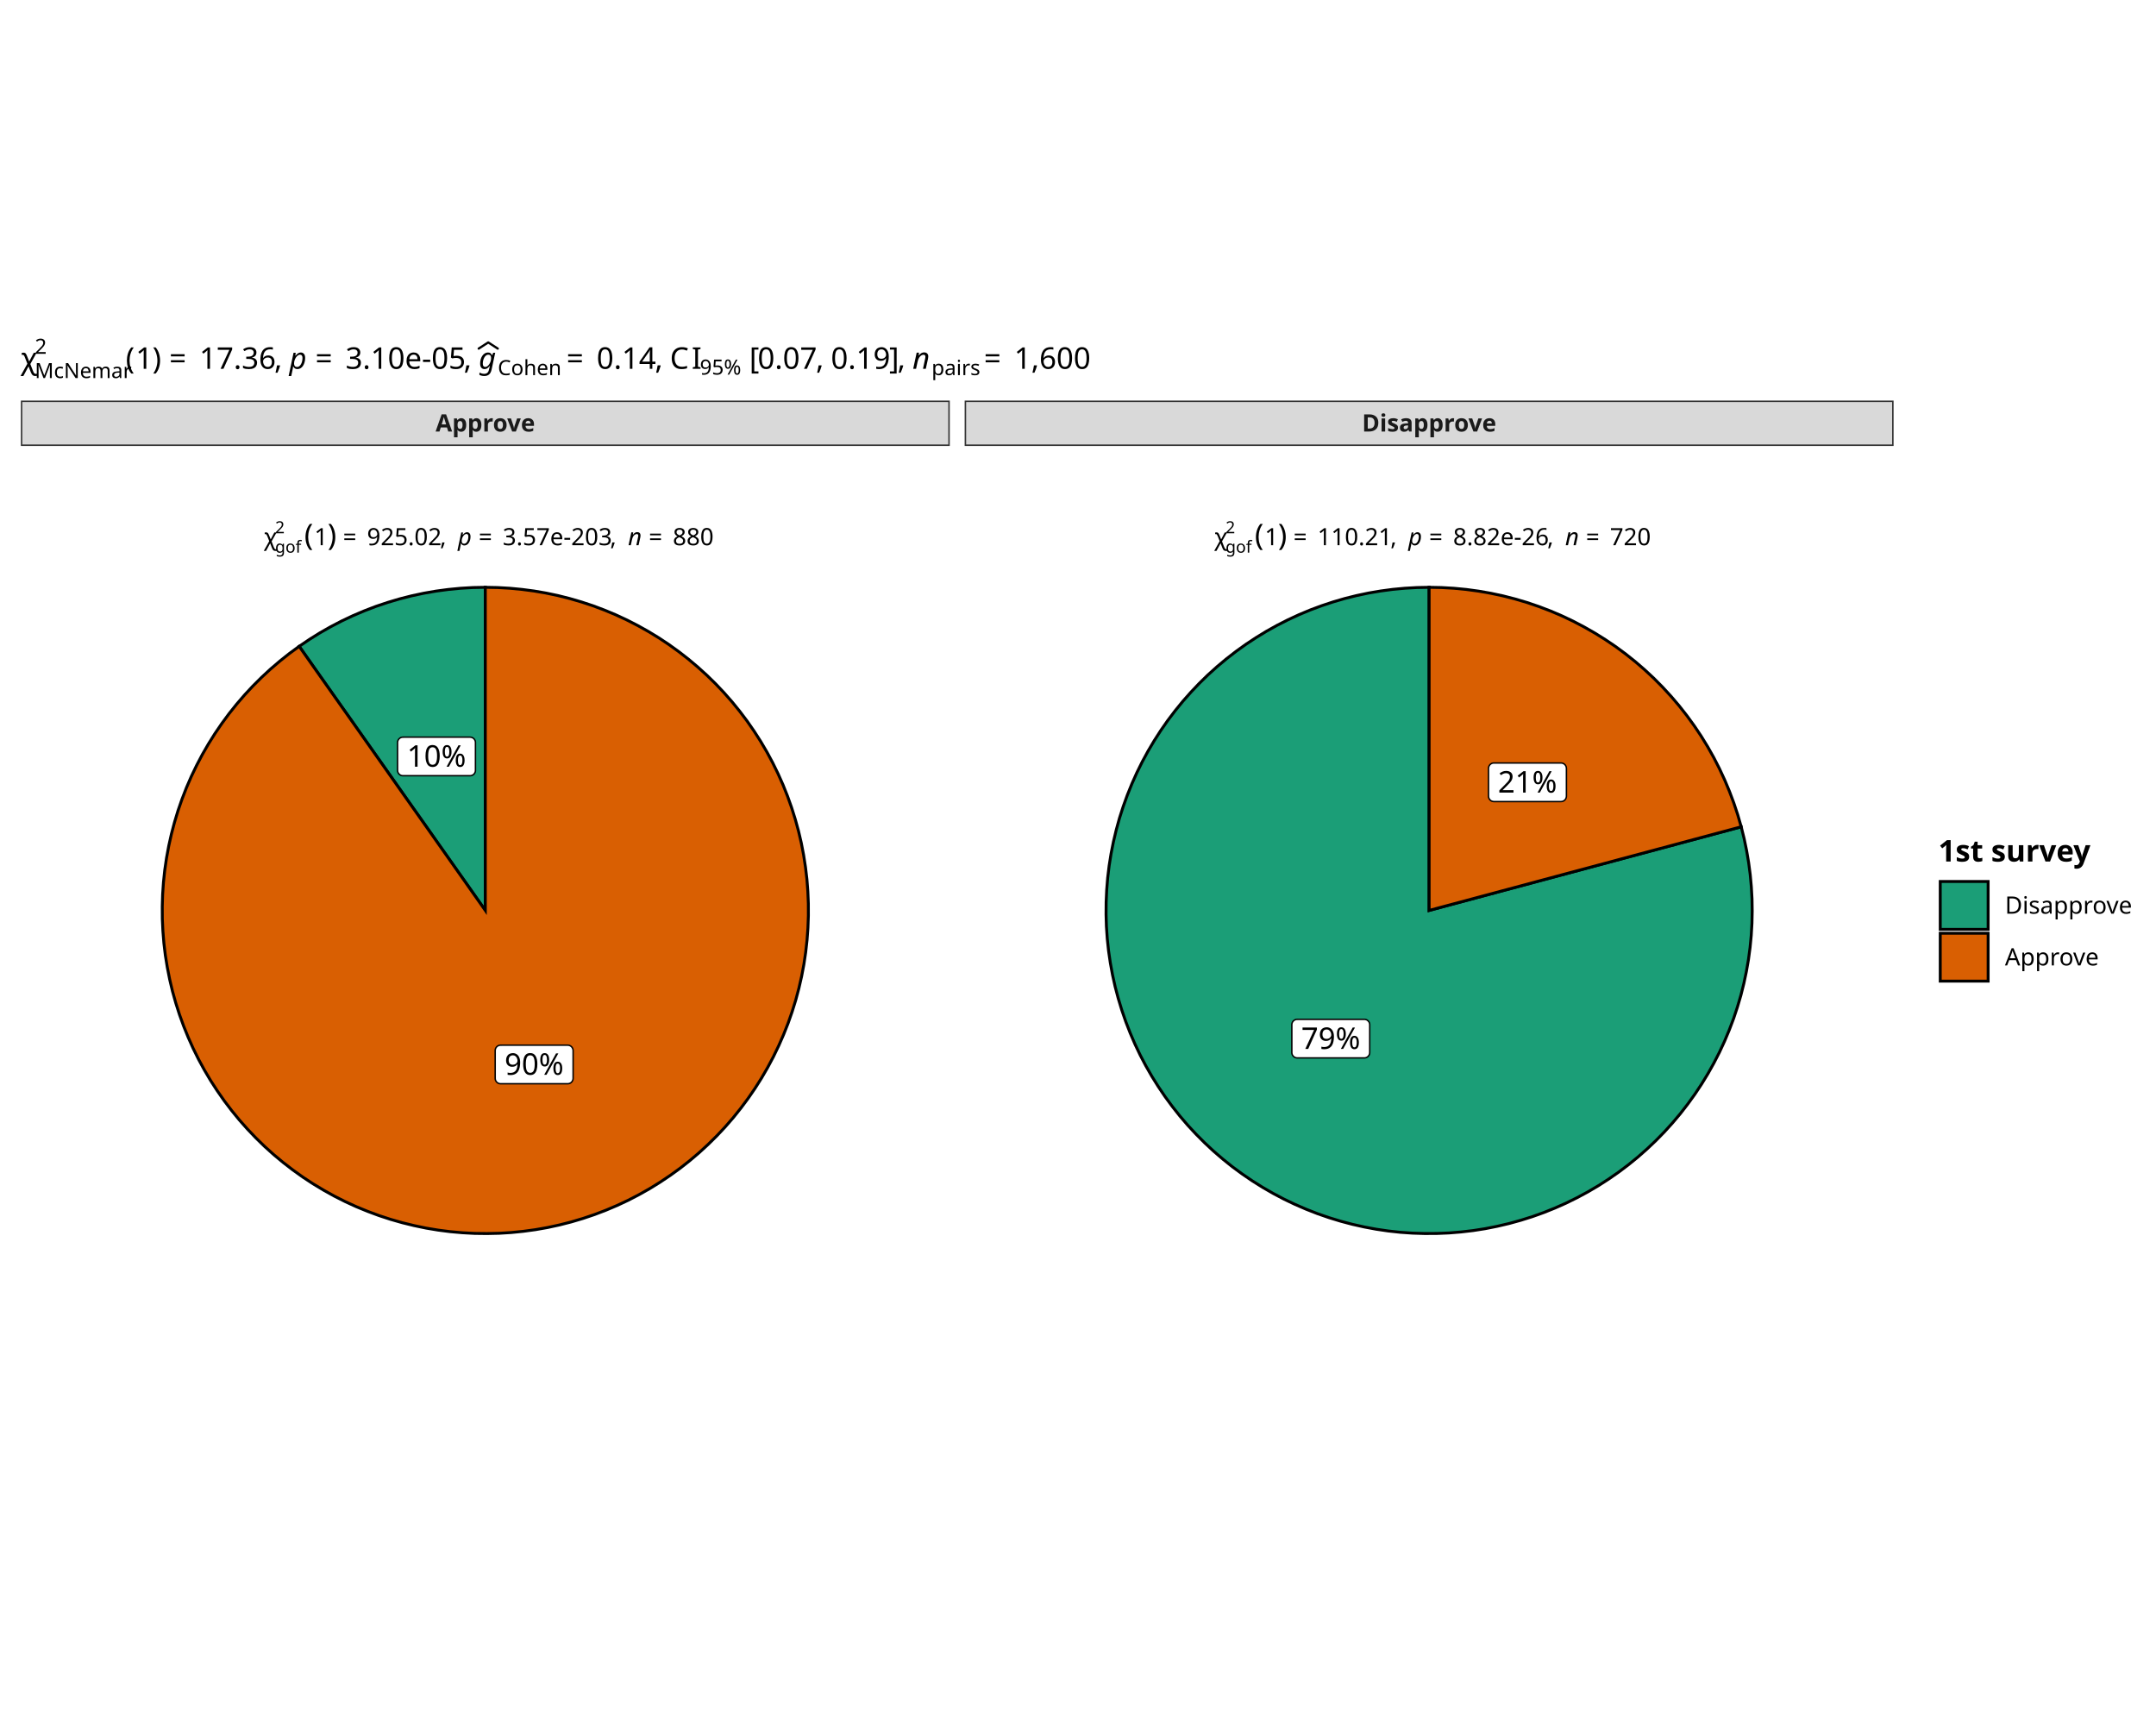
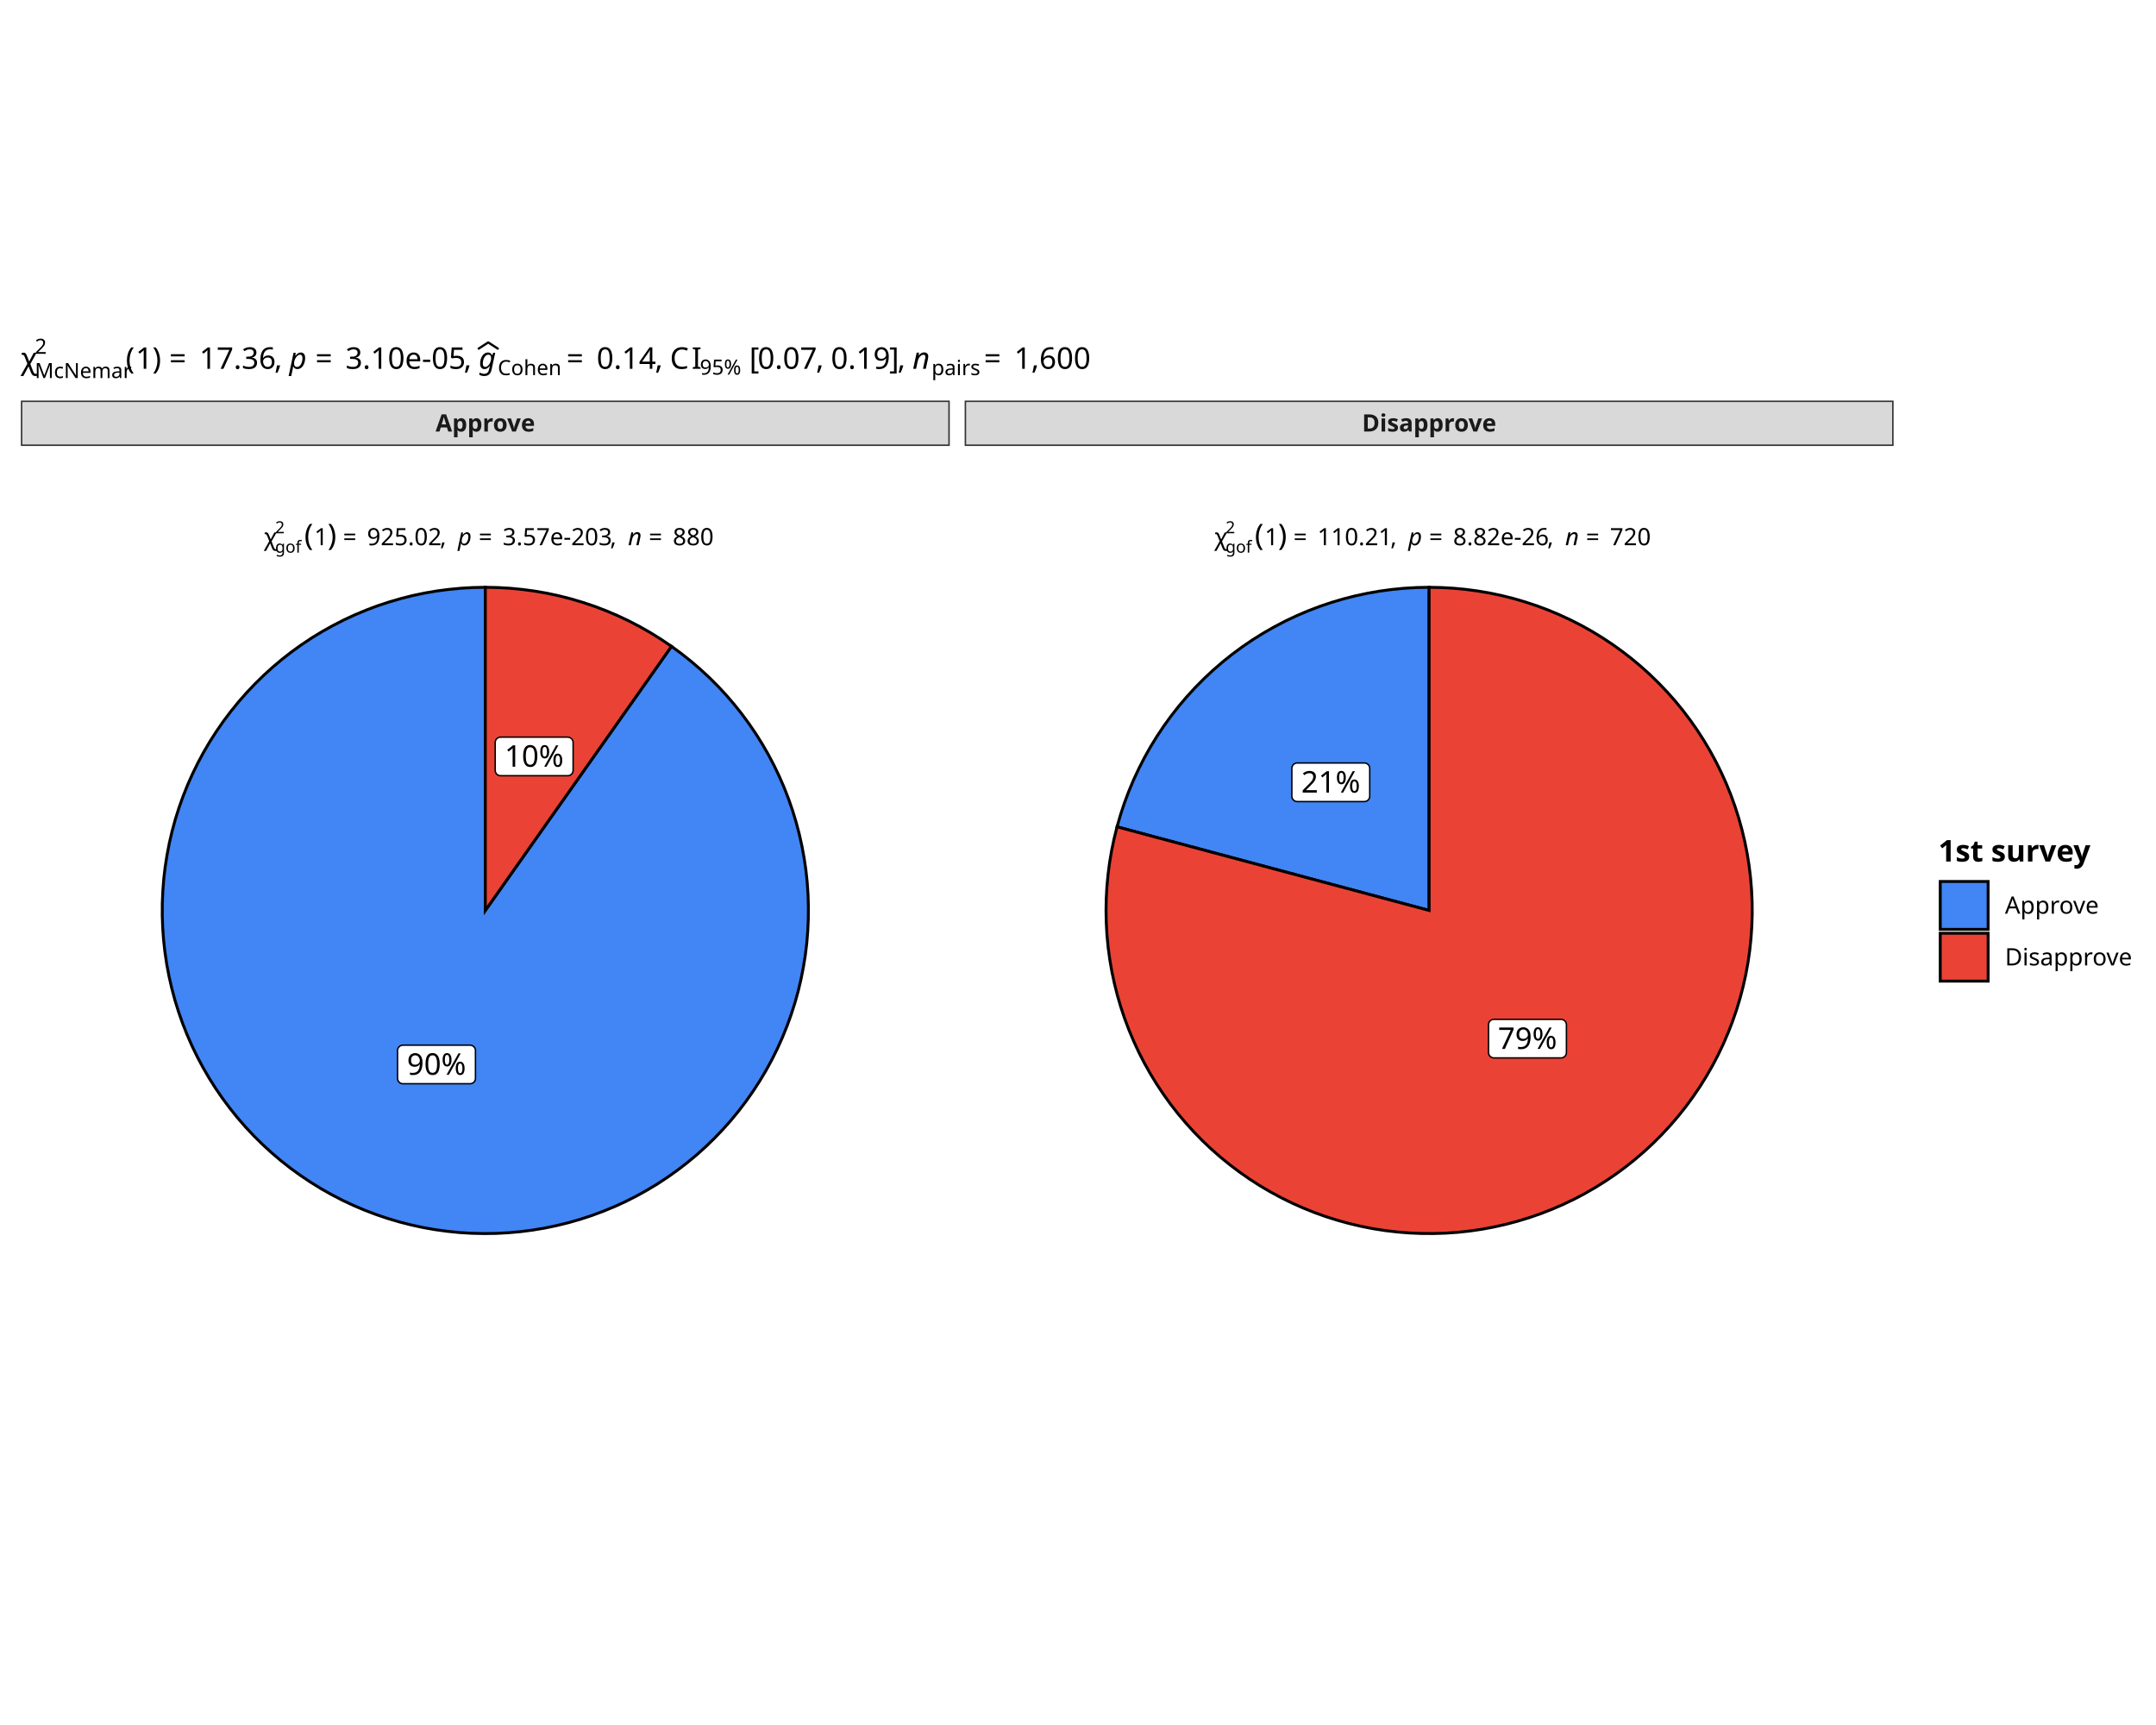
<svg xmlns="http://www.w3.org/2000/svg" class="svglite" data-engine-version="2.0" width="720.00pt" height="576.00pt" viewBox="0 0 720.00 576.00">
  <defs>
    <style type="text/css">
    .svglite line, .svglite polyline, .svglite polygon, .svglite path, .svglite rect, .svglite circle {
      fill: none;
      stroke: #000000;
      stroke-linecap: round;
      stroke-linejoin: round;
      stroke-miterlimit: 10.00;
    }
  </style>
  </defs>
  <rect width="100%" height="100%" style="stroke: none; fill: #FFFFFF;" />
  <defs>
    <clipPath id="cpMC4wMHw3MjAuMDB8MC4wMHw1NzYuMDA=">
      <rect x="0.00" y="0.00" width="720.00" height="576.00" />
    </clipPath>
  </defs>
  <g clip-path="url(#cpMC4wMHw3MjAuMDB8MC4wMHw1NzYuMDA=)">
</g>
  <defs>
    <clipPath id="cpMC4wMHw3MjAuMDB8MTA4LjI2fDQ2Ny43NA==">
      <rect x="0.00" y="108.26" width="720.00" height="359.49" />
    </clipPath>
  </defs>
  <g clip-path="url(#cpMC4wMHw3MjAuMDB8MTA4LjI2fDQ2Ny43NA==)">
    <rect x="0.00" y="108.26" width="720.00" height="359.49" style="stroke-width: 0.97; stroke: #FFFFFF; fill: #FFFFFF;" />
  </g>
  <g clip-path="url(#cpMC4wMHw3MjAuMDB8MC4wMHw1NzYuMDA=)">
</g>
  <defs>
    <clipPath id="cpNi45N3wzMTcuMTh8MTQ4LjkxfDQ1OS4xMQ==">
      <rect x="6.97" y="148.91" width="310.20" height="310.20" />
    </clipPath>
  </defs>
  <g clip-path="url(#cpNi45N3wzMTcuMTh8MTQ4LjkxfDQ1OS4xMQ==)">
    <rect x="6.97" y="148.91" width="310.20" height="310.20" style="stroke-width: 0.97; stroke: none; fill: #FFFFFF;" />
-     <polygon points="162.07,304.01 162.07,299.86 162.07,295.71 162.07,291.56 162.07,287.41 162.07,283.26 162.07,279.11 162.07,274.96 162.07,270.81 162.07,266.66 162.07,262.51 162.07,258.36 162.07,254.21 162.07,250.06 162.07,245.91 162.07,241.76 162.07,237.61 162.07,233.46 162.07,229.31 162.07,225.16 162.07,221.01 162.07,216.86 162.07,212.71 162.07,208.56 162.07,204.41 162.07,200.26 162.07,196.11 157.93,196.19 153.80,196.43 149.68,196.83 145.58,197.38 141.50,198.09 137.45,198.96 133.44,199.98 129.47,201.16 125.54,202.48 121.68,203.96 117.87,205.58 114.12,207.35 110.45,209.26 106.85,211.31 103.34,213.50 99.91,215.82 102.30,219.21 104.69,222.61 107.08,226.00 109.47,229.39 111.86,232.78 114.25,236.17 116.65,239.56 119.04,242.96 121.43,246.35 123.82,249.74 126.21,253.13 128.60,256.52 130.99,259.92 133.38,263.31 135.77,266.70 138.16,270.09 140.56,273.48 142.95,276.87 145.34,280.27 147.73,283.66 150.12,287.05 152.51,290.44 154.90,293.83 157.29,297.23 159.68,300.62 162.07,304.01 " style="stroke-width: 0.97; stroke-linecap: butt; stroke-linejoin: miter; fill: #1B9E77;" />
-     <polygon points="162.07,304.01 159.68,300.62 157.29,297.23 154.90,293.83 152.51,290.44 150.12,287.05 147.73,283.66 145.34,280.27 142.95,276.87 140.56,273.48 138.16,270.09 135.77,266.70 133.38,263.31 130.99,259.92 128.60,256.52 126.21,253.13 123.82,249.74 121.43,246.35 119.04,242.96 116.65,239.56 114.25,236.17 111.86,232.78 109.47,229.39 107.08,226.00 104.69,222.61 102.30,219.21 99.91,215.82 96.62,218.23 93.43,220.77 90.33,223.42 87.34,226.19 84.45,229.07 81.67,232.06 79.01,235.15 76.47,238.33 74.05,241.62 71.75,244.99 69.59,248.44 67.55,251.98 65.66,255.58 63.89,259.26 62.27,263.00 60.80,266.80 59.46,270.66 58.28,274.56 57.24,278.50 56.35,282.48 55.61,286.49 55.02,290.53 54.59,294.58 54.31,298.65 54.19,302.72 54.21,306.80 54.40,310.88 54.73,314.94 55.22,318.99 55.87,323.01 56.66,327.01 57.60,330.98 58.70,334.91 59.94,338.79 61.33,342.63 62.86,346.41 64.53,350.13 66.34,353.78 68.29,357.36 70.37,360.87 72.59,364.29 74.93,367.63 77.40,370.88 79.98,374.03 82.69,377.08 85.51,380.03 88.43,382.87 91.46,385.59 94.60,388.20 97.83,390.69 101.15,393.06 104.56,395.30 108.05,397.40 111.61,399.38 115.25,401.22 118.96,402.92 122.73,404.47 126.55,405.89 130.43,407.16 134.35,408.28 138.31,409.25 142.30,410.08 146.32,410.75 150.37,411.27 154.43,411.63 158.50,411.85 162.58,411.90 166.65,411.81 170.72,411.56 174.78,411.15 178.82,410.60 182.84,409.89 186.82,409.03 190.77,408.02 194.68,406.86 198.55,405.55 202.36,404.10 206.11,402.51 209.80,400.78 213.42,398.90 216.97,396.90 220.44,394.75 223.83,392.48 227.13,390.09 230.33,387.57 233.44,384.93 236.45,382.17 239.35,379.31 242.14,376.34 244.82,373.26 247.37,370.08 249.81,366.81 252.12,363.45 254.30,360.01 256.35,356.48 258.27,352.88 260.04,349.21 261.68,345.48 263.18,341.69 264.53,337.84 265.74,333.94 266.79,330.00 267.70,326.03 268.46,322.02 269.06,317.99 269.51,313.94 269.81,309.87 269.96,305.80 269.95,301.72 269.78,297.64 269.47,293.58 268.99,289.53 268.37,285.50 267.60,281.50 266.67,277.52 265.59,273.59 264.37,269.70 263.00,265.86 261.49,262.07 259.83,258.35 258.04,254.69 256.11,251.10 254.04,247.58 251.84,244.15 249.52,240.80 247.06,237.54 244.49,234.37 241.80,231.31 239.00,228.35 236.08,225.50 233.06,222.76 229.94,220.13 226.73,217.63 223.42,215.25 220.02,212.99 216.54,210.87 212.98,208.88 209.35,207.02 205.65,205.30 201.89,203.73 198.07,202.29 194.20,201.01 190.29,199.87 186.33,198.87 182.34,198.03 178.32,197.34 174.28,196.81 170.22,196.42 166.15,196.19 162.07,196.11 162.07,200.26 162.07,204.41 162.07,208.56 162.07,212.71 162.07,216.86 162.07,221.01 162.07,225.16 162.07,229.31 162.07,233.46 162.07,237.61 162.07,241.76 162.07,245.91 162.07,250.06 162.07,254.21 162.07,258.36 162.07,262.51 162.07,266.66 162.07,270.81 162.07,274.96 162.07,279.11 162.07,283.26 162.07,287.41 162.07,291.56 162.07,295.71 162.07,299.86 162.07,304.01 " style="stroke-width: 0.97; stroke-linecap: butt; stroke-linejoin: miter; fill: #D95F02;" />
-     <polygon points="134.56,259.02 156.98,259.02 156.91,259.02 157.20,259.01 157.48,258.95 157.75,258.85 158.00,258.71 158.23,258.52 158.42,258.31 158.57,258.06 158.69,257.79 158.76,257.51 158.78,257.22 158.78,257.22 158.78,247.94 158.78,247.94 158.76,247.65 158.69,247.37 158.57,247.11 158.42,246.86 158.23,246.64 158.00,246.46 157.75,246.32 157.48,246.21 157.20,246.16 156.98,246.14 134.56,246.14 134.78,246.16 134.49,246.14 134.20,246.18 133.92,246.26 133.66,246.38 133.42,246.55 133.22,246.75 133.04,246.98 132.91,247.24 132.81,247.51 132.77,247.80 132.76,247.94 132.76,257.22 132.77,257.08 132.77,257.37 132.81,257.66 132.91,257.93 133.04,258.19 133.22,258.42 133.42,258.62 133.66,258.78 133.92,258.91 134.20,258.99 134.49,259.02 " style="stroke-width: 0.48; fill: #FFFFFF;" />
-     <text x="145.77" y="256.02" text-anchor="middle" style="font-size: 10.00px; font-family: sans;" textLength="20.02px" lengthAdjust="spacingAndGlyphs">10%</text>
-     <polygon points="167.17,361.88 189.59,361.88 189.51,361.87 189.80,361.86 190.09,361.80 190.36,361.70 190.61,361.56 190.83,361.37 191.03,361.16 191.18,360.91 191.29,360.65 191.36,360.36 191.39,360.08 191.39,360.08 191.39,350.79 191.39,350.79 191.36,350.50 191.29,350.22 191.18,349.96 191.03,349.71 190.83,349.50 190.61,349.31 190.36,349.17 190.09,349.06 189.80,349.01 189.59,348.99 167.17,348.99 167.39,349.01 167.10,348.99 166.81,349.03 166.53,349.11 166.27,349.23 166.03,349.40 165.82,349.60 165.65,349.83 165.51,350.09 165.42,350.36 165.38,350.65 165.37,350.79 165.37,360.08 165.38,359.93 165.38,360.22 165.42,360.51 165.51,360.78 165.65,361.04 165.82,361.27 166.03,361.47 166.27,361.63 166.53,361.76 166.81,361.84 167.10,361.87 " style="stroke-width: 0.48; fill: #FFFFFF;" />
-     <text x="178.38" y="358.88" text-anchor="middle" style="font-size: 10.00px; font-family: sans;" textLength="20.02px" lengthAdjust="spacingAndGlyphs">90%</text>
+     <polygon points="162.07,304.01 162.07,299.86 162.07,295.71 162.07,291.56 162.07,287.41 162.07,283.26 162.07,279.11 162.07,274.96 162.07,270.81 162.07,266.66 162.07,262.51 162.07,258.36 162.07,254.21 162.07,250.06 162.07,245.91 162.07,241.76 162.07,237.61 162.07,233.46 162.07,229.31 162.07,225.16 162.07,221.01 162.07,216.86 162.07,212.71 162.07,208.56 162.07,204.41 162.07,200.26 162.07,196.11 158.00,196.19 153.93,196.42 149.87,196.81 145.83,197.34 141.81,198.03 137.82,198.87 133.86,199.87 129.95,201.01 126.08,202.29 122.26,203.73 118.50,205.30 114.80,207.02 111.17,208.88 107.61,210.87 104.13,212.99 100.73,215.25 97.42,217.63 94.21,220.13 91.08,222.76 88.07,225.50 85.15,228.35 82.35,231.31 79.66,234.37 77.09,237.54 74.63,240.80 72.31,244.15 70.11,247.58 68.04,251.10 66.11,254.69 64.32,258.35 62.66,262.07 61.15,265.86 59.78,269.70 58.55,273.59 57.48,277.52 56.55,281.50 55.78,285.50 55.15,289.53 54.68,293.58 54.37,297.64 54.20,301.72 54.19,305.80 54.34,309.87 54.64,313.94 55.09,317.99 55.69,322.02 56.45,326.03 57.36,330.00 58.41,333.94 59.62,337.84 60.97,341.69 62.47,345.48 64.10,349.21 65.88,352.88 67.80,356.48 69.85,360.01 72.03,363.45 74.34,366.81 76.78,370.08 79.33,373.26 82.01,376.34 84.80,379.31 87.70,382.17 90.71,384.93 93.81,387.57 97.02,390.09 100.32,392.48 103.71,394.75 107.18,396.90 110.73,398.90 114.35,400.78 118.04,402.51 121.79,404.10 125.60,405.55 129.47,406.86 133.38,408.02 137.33,409.03 141.31,409.89 145.33,410.60 149.37,411.15 153.42,411.56 157.49,411.81 161.57,411.90 165.65,411.85 169.72,411.63 173.78,411.27 177.83,410.75 181.85,410.08 185.84,409.25 189.80,408.28 193.72,407.16 197.60,405.89 201.42,404.47 205.19,402.92 208.90,401.22 212.54,399.38 216.10,397.40 219.59,395.30 223.00,393.06 226.32,390.69 229.55,388.20 232.69,385.59 235.72,382.87 238.64,380.03 241.46,377.08 244.17,374.03 246.75,370.88 249.22,367.63 251.56,364.29 253.77,360.87 255.86,357.36 257.81,353.78 259.62,350.13 261.29,346.41 262.82,342.63 264.21,338.79 265.45,334.91 266.55,330.98 267.49,327.01 268.28,323.01 268.93,318.99 269.42,314.94 269.75,310.88 269.93,306.80 269.96,302.72 269.84,298.65 269.56,294.58 269.13,290.53 268.54,286.49 267.80,282.48 266.91,278.50 265.87,274.56 264.69,270.66 263.35,266.80 261.88,263.00 260.25,259.26 258.49,255.58 256.60,251.98 254.56,248.44 252.40,244.99 250.10,241.62 247.68,238.33 245.14,235.15 242.48,232.06 239.70,229.07 236.81,226.19 233.82,223.42 230.72,220.77 227.53,218.23 224.24,215.82 221.85,219.21 219.46,222.61 217.07,226.00 214.68,229.39 212.29,232.78 209.90,236.17 207.50,239.56 205.11,242.96 202.72,246.35 200.33,249.74 197.94,253.13 195.55,256.52 193.16,259.92 190.77,263.31 188.38,266.70 185.99,270.09 183.59,273.48 181.20,276.87 178.81,280.27 176.42,283.66 174.03,287.05 171.64,290.44 169.25,293.83 166.86,297.23 164.47,300.62 162.07,304.01 " style="stroke-width: 0.97; stroke-linecap: butt; stroke-linejoin: miter; fill: #4285F4;" />
+     <polygon points="162.07,304.01 164.47,300.62 166.86,297.23 169.25,293.83 171.64,290.44 174.03,287.05 176.42,283.66 178.81,280.27 181.20,276.87 183.59,273.48 185.99,270.09 188.38,266.70 190.77,263.31 193.16,259.92 195.55,256.52 197.94,253.13 200.33,249.74 202.72,246.35 205.11,242.96 207.50,239.56 209.90,236.17 212.29,232.78 214.68,229.39 217.07,226.00 219.46,222.61 221.85,219.21 224.24,215.82 220.81,213.50 217.30,211.31 213.70,209.26 210.03,207.35 206.28,205.58 202.47,203.96 198.61,202.48 194.68,201.16 190.71,199.98 186.70,198.96 182.65,198.09 178.57,197.38 174.47,196.83 170.35,196.43 166.21,196.19 162.07,196.11 162.07,200.26 162.07,204.41 162.07,208.56 162.07,212.71 162.07,216.86 162.07,221.01 162.07,225.16 162.07,229.31 162.07,233.46 162.07,237.61 162.07,241.76 162.07,245.91 162.07,250.06 162.07,254.21 162.07,258.36 162.07,262.51 162.07,266.66 162.07,270.81 162.07,274.96 162.07,279.11 162.07,283.26 162.07,287.41 162.07,291.56 162.07,295.71 162.07,299.86 162.07,304.01 " style="stroke-width: 0.97; stroke-linecap: butt; stroke-linejoin: miter; fill: #EA4335;" />
+     <polygon points="134.56,361.88 156.98,361.88 156.91,361.87 157.20,361.86 157.48,361.80 157.75,361.70 158.00,361.56 158.23,361.37 158.42,361.16 158.57,360.91 158.69,360.65 158.76,360.36 158.78,360.08 158.78,360.08 158.78,350.79 158.78,350.79 158.76,350.50 158.69,350.22 158.57,349.96 158.42,349.71 158.23,349.50 158.00,349.31 157.75,349.17 157.48,349.06 157.20,349.01 156.98,348.99 134.56,348.99 134.78,349.01 134.49,348.99 134.20,349.03 133.92,349.11 133.66,349.23 133.42,349.40 133.22,349.60 133.04,349.83 132.91,350.09 132.81,350.36 132.77,350.65 132.76,350.79 132.76,360.08 132.77,359.93 132.77,360.22 132.81,360.51 132.91,360.78 133.04,361.04 133.22,361.27 133.42,361.47 133.66,361.63 133.92,361.76 134.20,361.84 134.49,361.87 " style="stroke-width: 0.48; fill: #FFFFFF;" />
+     <text x="145.77" y="358.88" text-anchor="middle" style="font-size: 10.00px; font-family: sans;" textLength="20.02px" lengthAdjust="spacingAndGlyphs">90%</text>
+     <polygon points="167.17,259.02 189.59,259.02 189.51,259.02 189.80,259.01 190.09,258.95 190.36,258.85 190.61,258.71 190.83,258.52 191.03,258.31 191.18,258.06 191.29,257.79 191.36,257.51 191.39,257.22 191.39,257.22 191.39,247.94 191.39,247.94 191.36,247.65 191.29,247.37 191.18,247.11 191.03,246.86 190.83,246.64 190.61,246.46 190.36,246.32 190.09,246.21 189.80,246.16 189.59,246.14 167.17,246.14 167.39,246.16 167.10,246.14 166.81,246.18 166.53,246.26 166.27,246.38 166.03,246.55 165.82,246.75 165.65,246.98 165.51,247.24 165.42,247.51 165.38,247.80 165.37,247.94 165.37,257.22 165.38,257.08 165.38,257.37 165.42,257.66 165.51,257.93 165.65,258.19 165.82,258.42 166.03,258.62 166.27,258.78 166.53,258.91 166.81,258.99 167.10,259.02 " style="stroke-width: 0.48; fill: #FFFFFF;" />
+     <text x="178.38" y="256.02" text-anchor="middle" style="font-size: 10.00px; font-family: sans;" textLength="20.02px" lengthAdjust="spacingAndGlyphs">10%</text>
    <text x="86.19" y="182.06" style="font-size: 7.97px; font-family: sans;" textLength="1.99px" lengthAdjust="spacingAndGlyphs"> </text>
    <text x="88.18" y="182.06" style="font-size: 7.97px; font-family: sans;" textLength="3.70px" lengthAdjust="spacingAndGlyphs">χ</text>
    <text x="91.88" y="184.53" style="font-size: 5.58px; font-family: sans;" textLength="7.75px" lengthAdjust="spacingAndGlyphs">gof</text>
    <text x="91.88" y="178.06" style="font-size: 5.58px; font-family: sans;" textLength="3.10px" lengthAdjust="spacingAndGlyphs">2</text>
    <text x="99.64" y="182.06" style="font-size: 7.97px; font-family: sans;" textLength="1.99px" lengthAdjust="spacingAndGlyphs"> </text>
    <text x="101.63" y="182.06" style="font-size: 9.96px; font-family: sans;" textLength="3.32px" lengthAdjust="spacingAndGlyphs">(</text>
    <text x="104.95" y="182.06" style="font-size: 7.97px; font-family: sans;" textLength="4.43px" lengthAdjust="spacingAndGlyphs">1</text>
    <text x="109.38" y="182.06" style="font-size: 9.96px; font-family: sans;" textLength="3.31px" lengthAdjust="spacingAndGlyphs">)</text>
    <text x="114.53" y="182.06" style="font-size: 7.97px; font-family: sans;" textLength="6.19px" lengthAdjust="spacingAndGlyphs">=</text>
    <text x="122.56" y="182.06" style="font-size: 7.97px; font-family: sans;" textLength="24.37px" lengthAdjust="spacingAndGlyphs">925.02</text>
    <text x="146.93" y="182.06" style="font-size: 7.97px; font-family: sans;" textLength="1.99px" lengthAdjust="spacingAndGlyphs">,</text>
    <text x="148.92" y="182.06" style="font-size: 7.97px; font-family: sans;" textLength="1.99px" lengthAdjust="spacingAndGlyphs"> </text>
    <text x="150.92" y="182.06" style="font-size: 7.97px; font-family: sans;" textLength="1.99px" lengthAdjust="spacingAndGlyphs"> </text>
    <text x="152.91" y="182.06" style="font-size: 7.97px; font-style: italic; font-family: sans;" textLength="4.43px" lengthAdjust="spacingAndGlyphs">p</text>
    <text x="159.83" y="182.06" style="font-size: 7.97px; font-family: sans;" textLength="6.19px" lengthAdjust="spacingAndGlyphs">=</text>
    <text x="167.86" y="182.06" style="font-size: 7.97px; font-family: sans;" textLength="35.88px" lengthAdjust="spacingAndGlyphs">3.57e-203</text>
    <text x="203.74" y="182.06" style="font-size: 7.97px; font-family: sans;" textLength="1.99px" lengthAdjust="spacingAndGlyphs">,</text>
    <text x="205.73" y="182.06" style="font-size: 7.97px; font-family: sans;" textLength="1.99px" lengthAdjust="spacingAndGlyphs"> </text>
    <text x="207.73" y="182.06" style="font-size: 7.97px; font-family: sans;" textLength="1.99px" lengthAdjust="spacingAndGlyphs"> </text>
    <text x="209.72" y="182.06" style="font-size: 7.97px; font-style: italic; font-family: sans;" textLength="4.43px" lengthAdjust="spacingAndGlyphs">n</text>
    <text x="216.64" y="182.06" style="font-size: 7.97px; font-family: sans;" textLength="6.19px" lengthAdjust="spacingAndGlyphs">=</text>
    <text x="224.67" y="182.06" style="font-size: 7.97px; font-family: sans;" textLength="13.29px" lengthAdjust="spacingAndGlyphs">880</text>
  </g>
  <g clip-path="url(#cpMC4wMHw3MjAuMDB8MC4wMHw1NzYuMDA=)">
</g>
  <defs>
    <clipPath id="cpMzIyLjE2fDYzMi4zNnwxNDguOTF8NDU5LjEx">
      <rect x="322.16" y="148.91" width="310.20" height="310.20" />
    </clipPath>
  </defs>
  <g clip-path="url(#cpMzIyLjE2fDYzMi4zNnwxNDguOTF8NDU5LjEx)">
    <rect x="322.16" y="148.91" width="310.20" height="310.20" style="stroke-width: 0.97; stroke: none; fill: #FFFFFF;" />
-     <polygon points="477.26,304.01 477.26,299.86 477.26,295.71 477.26,291.56 477.26,287.41 477.26,283.26 477.26,279.11 477.26,274.96 477.26,270.81 477.26,266.66 477.26,262.51 477.26,258.36 477.26,254.21 477.26,250.06 477.26,245.91 477.26,241.76 477.26,237.61 477.26,233.46 477.26,229.31 477.26,225.16 477.26,221.01 477.26,216.86 477.26,212.71 477.26,208.56 477.26,204.41 477.26,200.26 477.26,196.11 473.19,196.19 469.13,196.42 465.09,196.80 461.06,197.34 457.05,198.02 453.07,198.86 449.13,199.84 445.22,200.98 441.36,202.26 437.55,203.68 433.80,205.25 430.11,206.96 426.49,208.80 422.94,210.78 419.47,212.90 416.07,215.14 412.77,217.51 409.56,220.00 406.44,222.61 403.42,225.33 400.51,228.17 397.71,231.12 395.02,234.16 392.45,237.31 389.99,240.55 387.66,243.89 385.46,247.31 383.39,250.80 381.45,254.38 379.65,258.02 377.99,261.73 376.47,265.50 375.09,269.33 373.85,273.20 372.77,277.12 371.83,281.07 371.04,285.06 370.40,289.08 369.91,293.11 369.58,297.17 369.40,301.23 369.37,305.29 369.49,309.36 369.77,313.41 370.20,317.46 370.79,321.48 371.52,325.48 372.40,329.45 373.44,333.38 374.62,337.27 375.94,341.11 377.41,344.90 379.02,348.64 380.77,352.31 382.66,355.91 384.68,359.43 386.84,362.88 389.12,366.25 391.53,369.52 394.06,372.71 396.70,375.79 399.47,378.77 402.34,381.65 405.32,384.42 408.40,387.07 411.57,389.61 414.85,392.02 418.21,394.31 421.65,396.47 425.17,398.50 428.77,400.40 432.44,402.15 436.17,403.77 439.95,405.25 443.79,406.58 447.68,407.77 451.61,408.81 455.58,409.70 459.58,410.45 463.60,411.04 467.64,411.48 471.70,411.76 475.76,411.89 479.83,411.87 483.89,411.70 487.94,411.37 491.98,410.90 495.99,410.27 499.98,409.48 503.94,408.55 507.86,407.47 511.74,406.25 515.56,404.88 519.34,403.36 523.05,401.71 526.70,399.91 530.28,397.98 533.78,395.92 537.20,393.72 540.54,391.40 543.79,388.95 546.94,386.39 549.99,383.70 552.94,380.91 555.79,378.00 558.52,374.99 561.14,371.88 563.63,368.67 566.01,365.37 568.26,361.98 570.38,358.51 572.36,354.97 574.22,351.35 575.93,347.66 577.50,343.91 578.94,340.11 580.22,336.25 581.37,332.35 582.36,328.41 583.20,324.43 583.90,320.42 584.44,316.39 584.83,312.35 585.07,308.29 585.15,304.22 585.09,300.16 584.86,296.10 584.49,292.05 583.96,288.02 583.28,284.01 582.46,280.03 581.48,276.08 577.47,277.16 573.46,278.23 569.45,279.31 565.44,280.38 561.44,281.45 557.43,282.53 553.42,283.60 549.41,284.68 545.40,285.75 541.39,286.82 537.38,287.90 533.38,288.97 529.37,290.05 525.36,291.12 521.35,292.19 517.34,293.27 513.33,294.34 509.33,295.42 505.32,296.49 501.31,297.56 497.30,298.64 493.29,299.71 489.28,300.79 485.27,301.86 481.27,302.93 477.26,304.01 " style="stroke-width: 0.97; stroke-linecap: butt; stroke-linejoin: miter; fill: #1B9E77;" />
-     <polygon points="477.26,304.01 481.27,302.93 485.27,301.86 489.28,300.79 493.29,299.71 497.30,298.64 501.31,297.56 505.32,296.49 509.33,295.42 513.33,294.34 517.34,293.27 521.35,292.19 525.36,291.12 529.37,290.05 533.38,288.97 537.38,287.90 541.39,286.82 545.40,285.75 549.41,284.68 553.42,283.60 557.43,282.53 561.44,281.45 565.44,280.38 569.45,279.31 573.46,278.23 577.47,277.16 581.48,276.08 580.33,272.09 579.02,268.15 577.56,264.26 575.96,260.43 574.21,256.66 572.32,252.96 570.28,249.34 568.11,245.80 565.80,242.35 563.36,238.99 560.79,235.72 558.10,232.56 555.29,229.50 552.37,226.55 549.33,223.72 546.19,221.00 542.94,218.41 539.60,215.94 536.16,213.61 532.64,211.41 529.03,209.35 525.35,207.42 521.60,205.64 517.78,204.01 513.90,202.53 509.97,201.19 505.98,200.01 501.96,198.98 497.90,198.11 493.81,197.39 489.69,196.83 485.56,196.43 481.41,196.19 477.26,196.11 477.26,200.26 477.26,204.41 477.26,208.56 477.26,212.71 477.26,216.86 477.26,221.01 477.26,225.16 477.26,229.31 477.26,233.46 477.26,237.61 477.26,241.76 477.26,245.91 477.26,250.06 477.26,254.21 477.26,258.36 477.26,262.51 477.26,266.66 477.26,270.81 477.26,274.96 477.26,279.11 477.26,283.26 477.26,287.41 477.26,291.56 477.26,295.71 477.26,299.86 477.26,304.01 " style="stroke-width: 0.97; stroke-linecap: butt; stroke-linejoin: miter; fill: #D95F02;" />
-     <polygon points="433.21,353.25 455.62,353.25 455.55,353.25 455.84,353.24 456.12,353.18 456.40,353.08 456.65,352.93 456.87,352.75 457.06,352.53 457.22,352.29 457.33,352.02 457.40,351.74 457.42,351.45 457.42,351.45 457.42,342.17 457.42,342.17 457.40,341.88 457.33,341.60 457.22,341.33 457.06,341.09 456.87,340.87 456.65,340.69 456.40,340.54 456.12,340.44 455.84,340.38 455.62,340.37 433.21,340.37 433.43,340.38 433.14,340.37 432.85,340.40 432.57,340.48 432.31,340.61 432.07,340.77 431.86,340.97 431.69,341.21 431.55,341.46 431.46,341.74 431.41,342.02 431.41,342.17 431.41,351.45 431.41,351.30 431.41,351.59 431.46,351.88 431.55,352.16 431.69,352.41 431.86,352.64 432.07,352.84 432.31,353.01 432.57,353.13 432.85,353.21 433.14,353.25 " style="stroke-width: 0.48; fill: #FFFFFF;" />
-     <text x="444.42" y="350.25" text-anchor="middle" style="font-size: 10.00px; font-family: sans;" textLength="20.02px" lengthAdjust="spacingAndGlyphs">79%</text>
-     <polygon points="498.89,267.65 521.31,267.65 521.23,267.65 521.52,267.64 521.81,267.58 522.08,267.48 522.33,267.33 522.55,267.15 522.75,266.93 522.90,266.69 523.01,266.42 523.08,266.14 523.11,265.85 523.11,265.85 523.11,256.57 523.11,256.57 523.08,256.28 523.01,256.00 522.90,255.73 522.75,255.49 522.55,255.27 522.33,255.09 522.08,254.94 521.81,254.84 521.52,254.78 521.31,254.77 498.89,254.77 499.11,254.78 498.82,254.77 498.53,254.80 498.25,254.88 497.99,255.01 497.75,255.17 497.54,255.37 497.37,255.61 497.24,255.86 497.14,256.14 497.10,256.42 497.09,256.57 497.09,265.85 497.10,265.71 497.10,265.99 497.14,266.28 497.24,266.56 497.37,266.81 497.54,267.04 497.75,267.24 497.99,267.41 498.25,267.53 498.53,267.61 498.82,267.65 " style="stroke-width: 0.48; fill: #FFFFFF;" />
-     <text x="510.10" y="264.65" text-anchor="middle" style="font-size: 10.00px; font-family: sans;" textLength="20.02px" lengthAdjust="spacingAndGlyphs">21%</text>
+     <polygon points="477.26,304.01 477.26,299.86 477.26,295.71 477.26,291.56 477.26,287.41 477.26,283.26 477.26,279.11 477.26,274.96 477.26,270.81 477.26,266.66 477.26,262.51 477.26,258.36 477.26,254.21 477.26,250.06 477.26,245.91 477.26,241.76 477.26,237.61 477.26,233.46 477.26,229.31 477.26,225.16 477.26,221.01 477.26,216.86 477.26,212.71 477.26,208.56 477.26,204.41 477.26,200.26 477.26,196.11 473.10,196.19 468.96,196.43 464.82,196.83 460.71,197.39 456.62,198.11 452.55,198.98 448.53,200.01 444.55,201.19 440.62,202.53 436.74,204.01 432.92,205.64 429.16,207.42 425.48,209.35 421.88,211.41 418.35,213.61 414.92,215.94 411.57,218.41 408.33,221.00 405.18,223.72 402.15,226.55 399.22,229.50 396.41,232.56 393.72,235.72 391.15,238.99 388.72,242.35 386.41,245.80 384.23,249.34 382.20,252.96 380.31,256.66 378.55,260.43 376.95,264.26 375.49,268.15 374.19,272.09 373.04,276.08 377.05,277.16 381.05,278.23 385.06,279.31 389.07,280.38 393.08,281.45 397.09,282.53 401.10,283.60 405.11,284.68 409.11,285.75 413.12,286.82 417.13,287.90 421.14,288.97 425.15,290.05 429.16,291.12 433.16,292.19 437.17,293.27 441.18,294.34 445.19,295.42 449.20,296.49 453.21,297.56 457.22,298.64 461.22,299.71 465.23,300.79 469.24,301.86 473.25,302.93 477.26,304.01 " style="stroke-width: 0.97; stroke-linecap: butt; stroke-linejoin: miter; fill: #4285F4;" />
+     <polygon points="477.26,304.01 473.25,302.93 469.24,301.86 465.23,300.79 461.22,299.71 457.22,298.64 453.21,297.56 449.20,296.49 445.19,295.42 441.18,294.34 437.17,293.27 433.16,292.19 429.16,291.12 425.15,290.05 421.14,288.97 417.13,287.90 413.12,286.82 409.11,285.75 405.11,284.68 401.10,283.60 397.09,282.53 393.08,281.45 389.07,280.38 385.06,279.31 381.05,278.23 377.05,277.16 373.04,276.08 372.06,280.03 371.23,284.01 370.55,288.02 370.03,292.05 369.65,296.10 369.43,300.16 369.36,304.22 369.45,308.29 369.68,312.35 370.07,316.39 370.62,320.42 371.31,324.43 372.16,328.41 373.15,332.35 374.29,336.25 375.58,340.11 377.01,343.91 378.59,347.66 380.30,351.35 382.15,354.97 384.14,358.51 386.26,361.98 388.51,365.37 390.88,368.67 393.38,371.88 396.00,374.99 398.73,378.00 401.57,380.91 404.52,383.70 407.58,386.39 410.73,388.95 413.98,391.40 417.31,393.72 420.74,395.92 424.24,397.98 427.82,399.91 431.46,401.71 435.18,403.36 438.95,404.88 442.78,406.25 446.65,407.47 450.57,408.55 454.53,409.48 458.52,410.27 462.54,410.90 466.58,411.37 470.63,411.70 474.69,411.87 478.76,411.89 482.82,411.76 486.87,411.48 490.92,411.04 494.94,410.45 498.94,409.70 502.90,408.81 506.83,407.77 510.72,406.58 514.56,405.25 518.35,403.77 522.08,402.15 525.75,400.40 529.34,398.50 532.86,396.47 536.31,394.31 539.67,392.02 542.94,389.61 546.12,387.07 549.20,384.42 552.18,381.65 555.05,378.77 557.81,375.79 560.46,372.71 562.99,369.52 565.39,366.25 567.68,362.88 569.83,359.43 571.85,355.91 573.74,352.31 575.49,348.64 577.10,344.90 578.57,341.11 579.90,337.27 581.08,333.38 582.11,329.45 583.00,325.48 583.73,321.48 584.31,317.46 584.74,313.41 585.02,309.36 585.15,305.29 585.12,301.23 584.94,297.17 584.60,293.11 584.12,289.08 583.48,285.06 582.69,281.07 581.75,277.12 580.66,273.20 579.43,269.33 578.05,265.50 576.53,261.73 574.86,258.02 573.06,254.38 571.12,250.80 569.05,247.31 566.85,243.89 564.52,240.55 562.07,237.31 559.50,234.16 556.81,231.12 554.00,228.17 551.09,225.33 548.08,222.61 544.96,220.00 541.75,217.51 538.44,215.14 535.05,212.90 531.58,210.78 528.03,208.80 524.40,206.96 520.71,205.25 516.96,203.68 513.15,202.26 509.29,200.98 505.39,199.84 501.45,198.86 497.47,198.02 493.46,197.34 489.43,196.80 485.38,196.42 481.32,196.19 477.26,196.11 477.26,200.26 477.26,204.41 477.26,208.56 477.26,212.71 477.26,216.86 477.26,221.01 477.26,225.16 477.26,229.31 477.26,233.46 477.26,237.61 477.26,241.76 477.26,245.91 477.26,250.06 477.26,254.21 477.26,258.36 477.26,262.51 477.26,266.66 477.26,270.81 477.26,274.96 477.26,279.11 477.26,283.26 477.26,287.41 477.26,291.56 477.26,295.71 477.26,299.86 477.26,304.01 " style="stroke-width: 0.97; stroke-linecap: butt; stroke-linejoin: miter; fill: #EA4335;" />
+     <polygon points="433.21,267.65 455.62,267.65 455.55,267.65 455.84,267.64 456.12,267.58 456.40,267.48 456.65,267.33 456.87,267.15 457.06,266.93 457.22,266.69 457.33,266.42 457.40,266.14 457.42,265.85 457.42,265.85 457.42,256.57 457.42,256.57 457.40,256.28 457.33,256.00 457.22,255.73 457.06,255.49 456.87,255.27 456.65,255.09 456.40,254.94 456.12,254.84 455.84,254.78 455.62,254.77 433.21,254.77 433.43,254.78 433.14,254.77 432.85,254.80 432.57,254.88 432.31,255.01 432.07,255.17 431.86,255.37 431.69,255.61 431.55,255.86 431.46,256.14 431.41,256.42 431.41,256.57 431.41,265.85 431.41,265.71 431.41,265.99 431.46,266.28 431.55,266.56 431.69,266.81 431.86,267.04 432.07,267.24 432.31,267.41 432.57,267.53 432.85,267.61 433.14,267.65 " style="stroke-width: 0.48; fill: #FFFFFF;" />
+     <text x="444.42" y="264.65" text-anchor="middle" style="font-size: 10.00px; font-family: sans;" textLength="20.02px" lengthAdjust="spacingAndGlyphs">21%</text>
+     <polygon points="498.89,353.25 521.31,353.25 521.23,353.25 521.52,353.24 521.81,353.18 522.08,353.08 522.33,352.93 522.55,352.75 522.75,352.53 522.90,352.29 523.01,352.02 523.08,351.74 523.11,351.45 523.11,351.45 523.11,342.17 523.11,342.17 523.08,341.88 523.01,341.60 522.90,341.33 522.75,341.09 522.55,340.87 522.33,340.69 522.08,340.54 521.81,340.44 521.52,340.38 521.31,340.37 498.89,340.37 499.11,340.38 498.82,340.37 498.53,340.40 498.25,340.48 497.99,340.61 497.75,340.77 497.54,340.97 497.37,341.21 497.24,341.46 497.14,341.74 497.10,342.02 497.09,342.17 497.09,351.45 497.10,351.30 497.10,351.59 497.14,351.88 497.24,352.16 497.37,352.41 497.54,352.64 497.75,352.84 497.99,353.01 498.25,353.13 498.53,353.21 498.82,353.25 " style="stroke-width: 0.48; fill: #FFFFFF;" />
+     <text x="510.10" y="350.25" text-anchor="middle" style="font-size: 10.00px; font-family: sans;" textLength="20.02px" lengthAdjust="spacingAndGlyphs">79%</text>
    <text x="403.58" y="182.06" style="font-size: 7.97px; font-family: sans;" textLength="1.99px" lengthAdjust="spacingAndGlyphs"> </text>
    <text x="405.58" y="182.06" style="font-size: 7.97px; font-family: sans;" textLength="3.70px" lengthAdjust="spacingAndGlyphs">χ</text>
    <text x="409.28" y="184.53" style="font-size: 5.58px; font-family: sans;" textLength="7.75px" lengthAdjust="spacingAndGlyphs">gof</text>
    <text x="409.28" y="178.06" style="font-size: 5.58px; font-family: sans;" textLength="3.10px" lengthAdjust="spacingAndGlyphs">2</text>
    <text x="417.04" y="182.06" style="font-size: 7.97px; font-family: sans;" textLength="1.99px" lengthAdjust="spacingAndGlyphs"> </text>
    <text x="419.03" y="182.06" style="font-size: 9.96px; font-family: sans;" textLength="3.32px" lengthAdjust="spacingAndGlyphs">(</text>
    <text x="422.34" y="182.06" style="font-size: 7.97px; font-family: sans;" textLength="4.43px" lengthAdjust="spacingAndGlyphs">1</text>
    <text x="426.78" y="182.06" style="font-size: 9.96px; font-family: sans;" textLength="3.31px" lengthAdjust="spacingAndGlyphs">)</text>
    <text x="431.93" y="182.06" style="font-size: 7.97px; font-family: sans;" textLength="6.19px" lengthAdjust="spacingAndGlyphs">=</text>
    <text x="439.96" y="182.06" style="font-size: 7.97px; font-family: sans;" textLength="24.37px" lengthAdjust="spacingAndGlyphs">110.21</text>
    <text x="464.33" y="182.06" style="font-size: 7.97px; font-family: sans;" textLength="1.99px" lengthAdjust="spacingAndGlyphs">,</text>
    <text x="466.32" y="182.06" style="font-size: 7.97px; font-family: sans;" textLength="1.99px" lengthAdjust="spacingAndGlyphs"> </text>
    <text x="468.32" y="182.06" style="font-size: 7.97px; font-family: sans;" textLength="1.99px" lengthAdjust="spacingAndGlyphs"> </text>
    <text x="470.31" y="182.06" style="font-size: 7.97px; font-style: italic; font-family: sans;" textLength="4.43px" lengthAdjust="spacingAndGlyphs">p</text>
    <text x="477.23" y="182.06" style="font-size: 7.97px; font-family: sans;" textLength="6.19px" lengthAdjust="spacingAndGlyphs">=</text>
    <text x="485.26" y="182.06" style="font-size: 7.97px; font-family: sans;" textLength="31.45px" lengthAdjust="spacingAndGlyphs">8.82e-26</text>
    <text x="516.71" y="182.06" style="font-size: 7.97px; font-family: sans;" textLength="1.99px" lengthAdjust="spacingAndGlyphs">,</text>
    <text x="518.70" y="182.06" style="font-size: 7.97px; font-family: sans;" textLength="1.99px" lengthAdjust="spacingAndGlyphs"> </text>
    <text x="520.70" y="182.06" style="font-size: 7.97px; font-family: sans;" textLength="1.99px" lengthAdjust="spacingAndGlyphs"> </text>
    <text x="522.69" y="182.06" style="font-size: 7.97px; font-style: italic; font-family: sans;" textLength="4.43px" lengthAdjust="spacingAndGlyphs">n</text>
    <text x="529.61" y="182.06" style="font-size: 7.97px; font-family: sans;" textLength="6.19px" lengthAdjust="spacingAndGlyphs">=</text>
    <text x="537.64" y="182.06" style="font-size: 7.97px; font-family: sans;" textLength="13.29px" lengthAdjust="spacingAndGlyphs">720</text>
  </g>
  <g clip-path="url(#cpMC4wMHw3MjAuMDB8MC4wMHw1NzYuMDA=)">
</g>
  <defs>
    <clipPath id="cpNi45N3wzMTcuMTh8MTMzLjc3fDE0OC45MQ==">
      <rect x="6.97" y="133.77" width="310.20" height="15.14" />
    </clipPath>
  </defs>
  <g clip-path="url(#cpNi45N3wzMTcuMTh8MTMzLjc3fDE0OC45MQ==)">
    <rect x="6.97" y="133.77" width="310.20" height="15.14" style="stroke-width: 0.97; stroke: #333333; fill: #D9D9D9;" />
    <text x="162.07" y="144.09" text-anchor="middle" style="font-size: 8.00px; font-weight: bold; fill: #1A1A1A; font-family: sans;" textLength="29.80px" lengthAdjust="spacingAndGlyphs">Approve</text>
  </g>
  <g clip-path="url(#cpMC4wMHw3MjAuMDB8MC4wMHw1NzYuMDA=)">
</g>
  <defs>
    <clipPath id="cpMzIyLjE2fDYzMi4zNnwxMzMuNzd8MTQ4Ljkx">
      <rect x="322.16" y="133.77" width="310.20" height="15.14" />
    </clipPath>
  </defs>
  <g clip-path="url(#cpMzIyLjE2fDYzMi4zNnwxMzMuNzd8MTQ4Ljkx)">
    <rect x="322.16" y="133.77" width="310.20" height="15.14" style="stroke-width: 0.97; stroke: #333333; fill: #D9D9D9;" />
    <text x="477.26" y="144.09" text-anchor="middle" style="font-size: 8.00px; font-weight: bold; fill: #1A1A1A; font-family: sans;" textLength="40.47px" lengthAdjust="spacingAndGlyphs">Disapprove</text>
  </g>
  <g clip-path="url(#cpMC4wMHw3MjAuMDB8MC4wMHw1NzYuMDA=)">
    <rect x="642.32" y="274.78" width="72.70" height="58.46" style="stroke-width: 0.97; stroke: none; fill: #FFFFFF;" />
    <text x="647.30" y="287.68" style="font-size: 10.00px; font-weight: bold; font-family: sans;" textLength="45.59px" lengthAdjust="spacingAndGlyphs">1st survey</text>
    <rect x="647.30" y="293.70" width="17.28" height="17.28" style="stroke-width: 0.97; stroke: none; fill: #FFFFFF;" />
-     <rect x="647.95" y="294.34" width="15.99" height="15.99" style="stroke-width: 0.97; stroke-linecap: butt; stroke-linejoin: miter; fill: #1B9E77;" />
+     <rect x="647.95" y="294.34" width="15.99" height="15.99" style="stroke-width: 0.97; stroke-linecap: butt; stroke-linejoin: miter; fill: #4285F4;" />
    <rect x="647.30" y="310.98" width="17.28" height="17.28" style="stroke-width: 0.97; stroke: none; fill: #FFFFFF;" />
-     <rect x="647.95" y="311.62" width="15.99" height="15.99" style="stroke-width: 0.97; stroke-linecap: butt; stroke-linejoin: miter; fill: #D95F02;" />
-     <text x="669.56" y="305.09" style="font-size: 8.00px; font-family: sans;" textLength="40.47px" lengthAdjust="spacingAndGlyphs">Disapprove</text>
-     <text x="669.56" y="322.37" style="font-size: 8.00px; font-family: sans;" textLength="29.80px" lengthAdjust="spacingAndGlyphs">Approve</text>
+     <rect x="647.95" y="311.62" width="15.99" height="15.99" style="stroke-width: 0.97; stroke-linecap: butt; stroke-linejoin: miter; fill: #EA4335;" />
+     <text x="669.56" y="305.09" style="font-size: 8.00px; font-family: sans;" textLength="29.80px" lengthAdjust="spacingAndGlyphs">Approve</text>
+     <text x="669.56" y="322.37" style="font-size: 8.00px; font-family: sans;" textLength="40.47px" lengthAdjust="spacingAndGlyphs">Disapprove</text>
    <text x="6.97" y="123.15" style="font-size: 10.00px; font-family: sans;" textLength="4.65px" lengthAdjust="spacingAndGlyphs">χ</text>
    <text x="11.62" y="126.24" style="font-size: 7.00px; font-family: sans;" textLength="30.34px" lengthAdjust="spacingAndGlyphs">McNemar</text>
    <text x="11.62" y="118.13" style="font-size: 7.00px; font-family: sans;" textLength="3.89px" lengthAdjust="spacingAndGlyphs">2</text>
    <text x="41.97" y="123.15" style="font-size: 10.00px; font-family: sans;" textLength="3.33px" lengthAdjust="spacingAndGlyphs">(</text>
    <text x="45.30" y="123.15" style="font-size: 10.00px; font-family: sans;" textLength="5.56px" lengthAdjust="spacingAndGlyphs">1</text>
    <text x="50.86" y="123.15" style="font-size: 10.00px; font-family: sans;" textLength="3.33px" lengthAdjust="spacingAndGlyphs">)</text>
    <text x="56.51" y="123.15" style="font-size: 10.00px; font-family: sans;" textLength="7.76px" lengthAdjust="spacingAndGlyphs">=</text>
    <text x="66.58" y="123.15" style="font-size: 10.00px; font-family: sans;" textLength="25.03px" lengthAdjust="spacingAndGlyphs">17.36</text>
    <text x="91.61" y="123.15" style="font-size: 10.00px; font-family: sans;" textLength="2.50px" lengthAdjust="spacingAndGlyphs">,</text>
    <text x="94.11" y="123.15" style="font-size: 10.00px; font-family: sans;" textLength="2.50px" lengthAdjust="spacingAndGlyphs"> </text>
    <text x="96.61" y="123.15" style="font-size: 10.00px; font-style: italic; font-family: sans;" textLength="5.56px" lengthAdjust="spacingAndGlyphs">p</text>
    <text x="105.30" y="123.15" style="font-size: 10.00px; font-family: sans;" textLength="7.76px" lengthAdjust="spacingAndGlyphs">=</text>
    <text x="115.38" y="123.15" style="font-size: 10.00px; font-family: sans;" textLength="39.48px" lengthAdjust="spacingAndGlyphs">3.10e-05</text>
    <text x="154.86" y="123.15" style="font-size: 10.00px; font-family: sans;" textLength="2.50px" lengthAdjust="spacingAndGlyphs">,</text>
    <text x="157.36" y="123.15" style="font-size: 10.00px; font-family: sans;" textLength="2.50px" lengthAdjust="spacingAndGlyphs"> </text>
    <text x="159.86" y="123.15" style="font-size: 10.00px; font-style: italic; font-family: sans;" textLength="5.56px" lengthAdjust="spacingAndGlyphs">g</text>
    <polyline points="159.86,116.40 163.04,114.34 166.23,116.40 " style="stroke-width: 0.75;" />
    <text x="166.23" y="125.26" style="font-size: 7.00px; font-family: sans;" textLength="20.63px" lengthAdjust="spacingAndGlyphs">Cohen</text>
    <text x="189.17" y="123.15" style="font-size: 10.00px; font-family: sans;" textLength="7.76px" lengthAdjust="spacingAndGlyphs">=</text>
    <text x="199.25" y="123.15" style="font-size: 10.00px; font-family: sans;" textLength="19.46px" lengthAdjust="spacingAndGlyphs">0.14</text>
    <text x="218.72" y="123.15" style="font-size: 10.00px; font-family: sans;" textLength="2.50px" lengthAdjust="spacingAndGlyphs">,</text>
    <text x="221.22" y="123.15" style="font-size: 10.00px; font-family: sans;" textLength="2.50px" lengthAdjust="spacingAndGlyphs"> </text>
    <text x="223.72" y="123.15" style="font-size: 10.00px; font-family: sans;" textLength="7.22px" lengthAdjust="spacingAndGlyphs">C</text>
    <text x="230.95" y="123.15" style="font-size: 10.00px; font-family: sans;" textLength="2.78px" lengthAdjust="spacingAndGlyphs">I</text>
    <text x="233.72" y="125.08" style="font-size: 7.00px; font-family: sans;" textLength="14.01px" lengthAdjust="spacingAndGlyphs">95%</text>
    <text x="247.73" y="123.15" style="font-size: 10.00px; font-family: sans;" textLength="2.50px" lengthAdjust="spacingAndGlyphs"> </text>
    <text x="250.24" y="123.15" style="font-size: 10.00px; font-family: sans;" textLength="2.78px" lengthAdjust="spacingAndGlyphs">[</text>
    <text x="253.01" y="123.15" style="font-size: 10.00px; font-family: sans;" textLength="19.46px" lengthAdjust="spacingAndGlyphs">0.07</text>
    <text x="272.48" y="123.15" style="font-size: 10.00px; font-family: sans;" textLength="2.50px" lengthAdjust="spacingAndGlyphs">,</text>
    <text x="274.98" y="123.15" style="font-size: 10.00px; font-family: sans;" textLength="2.50px" lengthAdjust="spacingAndGlyphs"> </text>
    <text x="277.48" y="123.15" style="font-size: 10.00px; font-family: sans;" textLength="19.46px" lengthAdjust="spacingAndGlyphs">0.19</text>
    <text x="296.95" y="123.15" style="font-size: 10.00px; font-family: sans;" textLength="2.78px" lengthAdjust="spacingAndGlyphs">]</text>
    <text x="299.72" y="123.15" style="font-size: 10.00px; font-family: sans;" textLength="2.50px" lengthAdjust="spacingAndGlyphs">,</text>
    <text x="302.23" y="123.15" style="font-size: 10.00px; font-family: sans;" textLength="2.50px" lengthAdjust="spacingAndGlyphs"> </text>
    <text x="304.73" y="123.15" style="font-size: 10.00px; font-style: italic; font-family: sans;" textLength="5.56px" lengthAdjust="spacingAndGlyphs">n</text>
    <text x="311.10" y="125.26" style="font-size: 7.00px; font-family: sans;" textLength="15.17px" lengthAdjust="spacingAndGlyphs">pairs</text>
    <text x="328.59" y="123.15" style="font-size: 10.00px; font-family: sans;" textLength="7.76px" lengthAdjust="spacingAndGlyphs">=</text>
    <text x="338.67" y="123.15" style="font-size: 10.00px; font-family: sans;" textLength="25.03px" lengthAdjust="spacingAndGlyphs">1,600</text>
  </g>
</svg>
